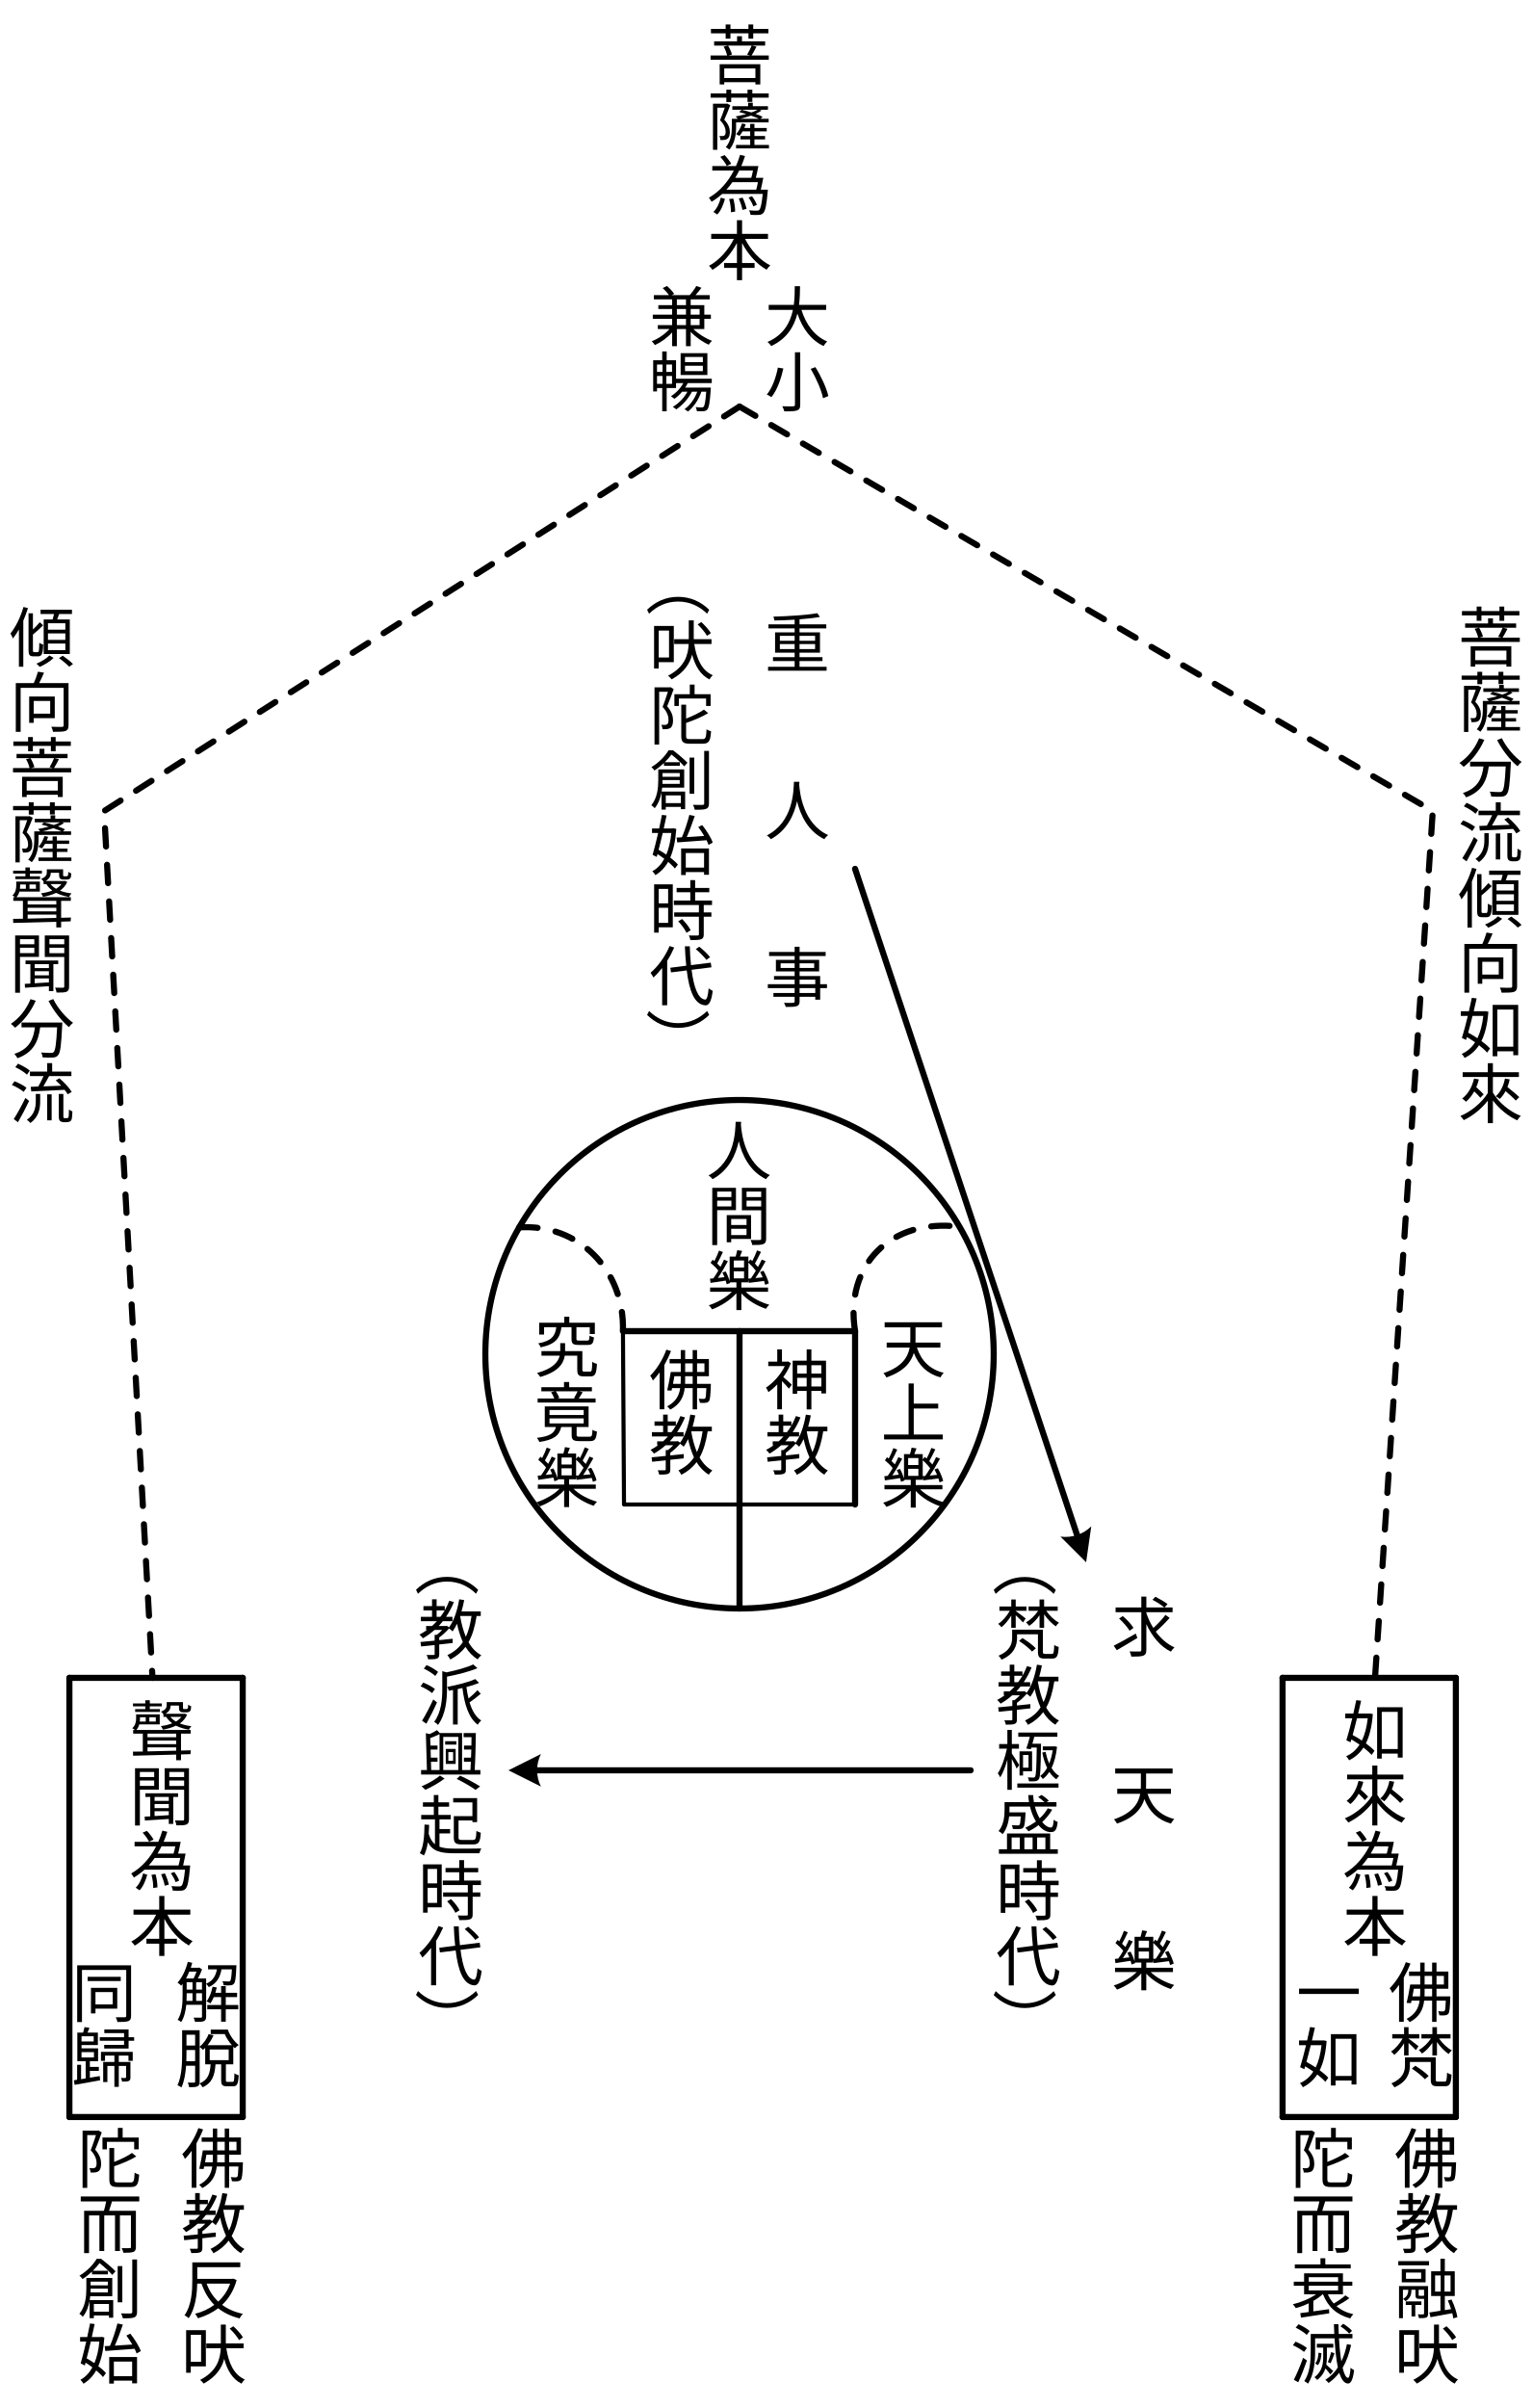
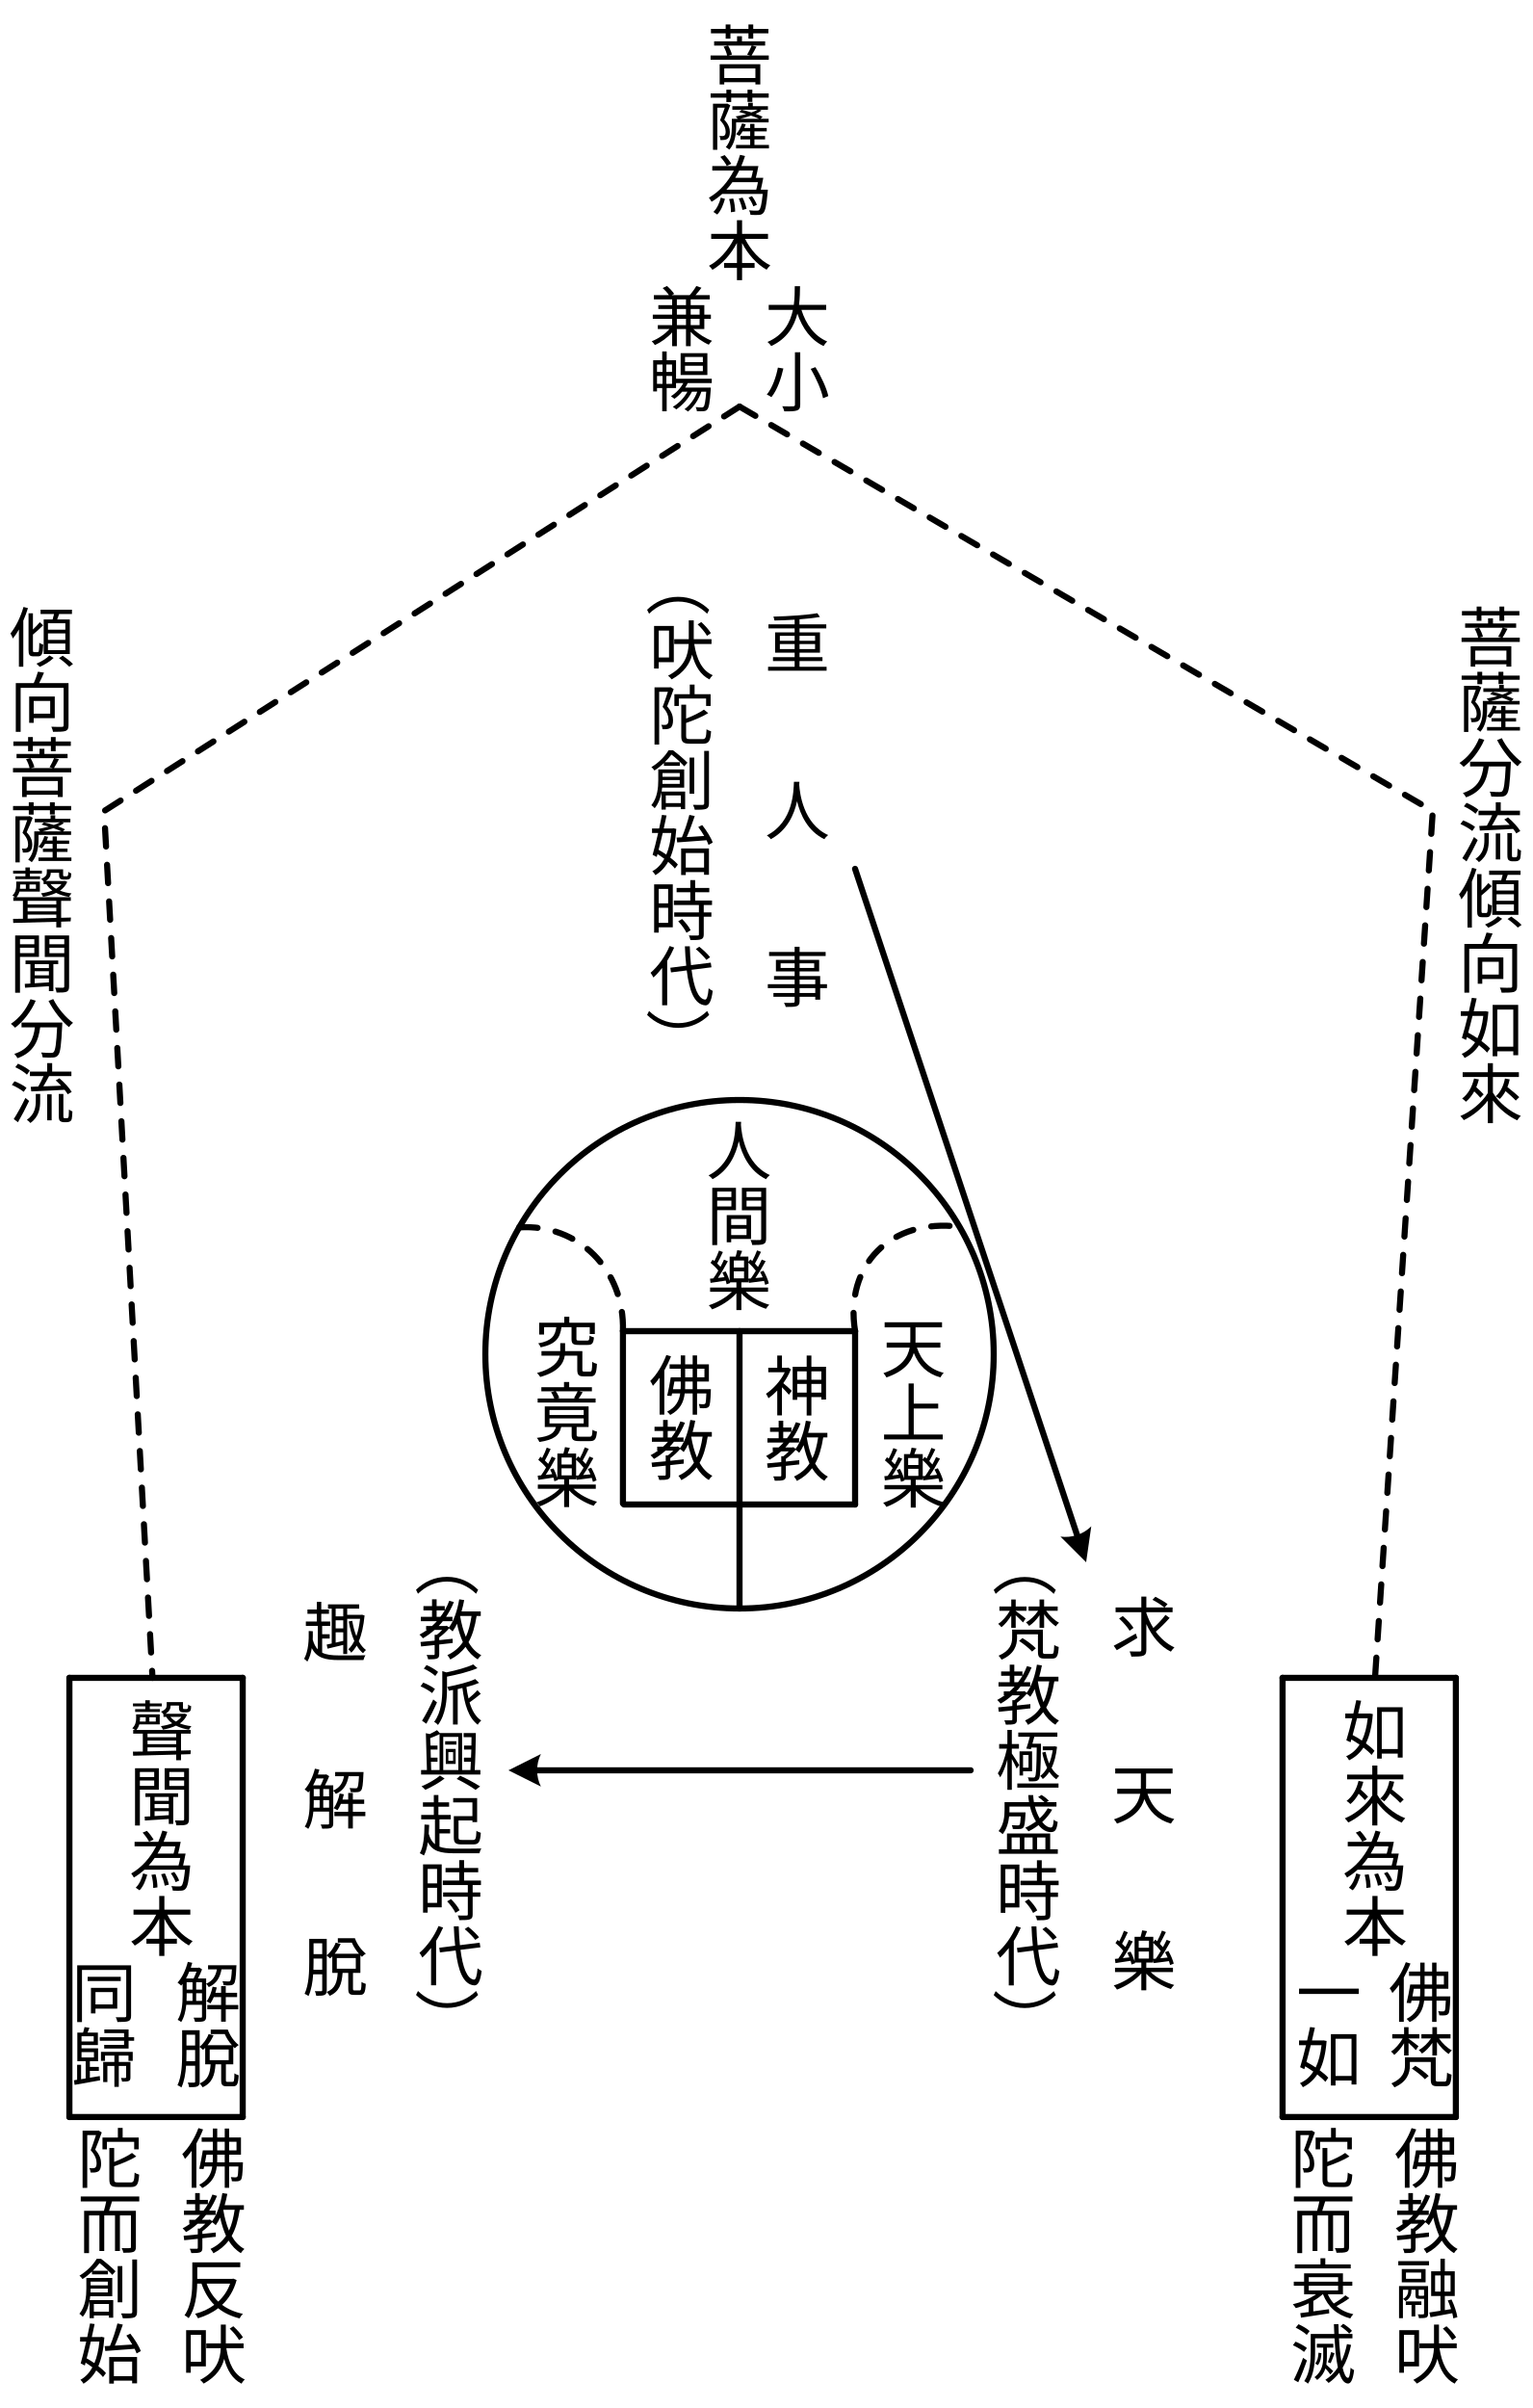
- <svg xmlns="http://www.w3.org/2000/svg" xmlns:xlink="http://www.w3.org/1999/xlink" width="5.222in" height="8.203in" viewBox="0 0 375.986 590.606" xml:space="preserve" color-interpolation-filters="sRGB" class="st12">
+ <svg xmlns="http://www.w3.org/2000/svg" xmlns:xlink="http://www.w3.org/1999/xlink" width="5.222in" height="8.203in" viewBox="0 0 375.986 590.606" xml:space="preserve" color-interpolation-filters="sRGB" class="st11">
  <style type="text/css">
	
		.st1 {fill:none;stroke:#000000;stroke-linecap:round;stroke-linejoin:round;stroke-opacity:0;stroke-width:1}
		.st2 {fill:#000000;font-family:標楷體;font-size:1.333em}
		.st3 {fill:#000000;font-family:新細明體;font-size:1.333em}
		.st4 {fill:none;stroke:#000000;stroke-linecap:round;stroke-linejoin:round;stroke-opacity:0;stroke-width:0.75}
		.st5 {fill:none;stroke:#000000;stroke-linecap:round;stroke-linejoin:round;stroke-width:1.5}
		.st6 {stroke:#000000;stroke-linecap:round;stroke-linejoin:round;stroke-width:1.5}
- 		.st7 {stroke:#000000;stroke-linecap:round;stroke-linejoin:round;stroke-width:1}
- 		.st8 {stroke:#000000;stroke-dasharray:4.5,4.5;stroke-linecap:round;stroke-linejoin:round;stroke-width:1.5}
- 		.st9 {marker-end:url(#mrkr5-129);stroke:#000000;stroke-linecap:round;stroke-linejoin:round;stroke-width:1.5}
- 		.st10 {fill:#000000;fill-opacity:1;stroke:#000000;stroke-opacity:1;stroke-width:0.373}
- 		.st11 {marker-start:url(#mrkr5-135);stroke:#000000;stroke-linecap:round;stroke-linejoin:round;stroke-width:1.5}
- 		.st12 {fill:none;fill-rule:evenodd;font-size:12px;overflow:visible;stroke-linecap:square;stroke-miterlimit:3}
+ 		.st7 {stroke:#000000;stroke-dasharray:4.5,4.5;stroke-linecap:round;stroke-linejoin:round;stroke-width:1.5}
+ 		.st8 {marker-end:url(#mrkr5-123);stroke:#000000;stroke-linecap:round;stroke-linejoin:round;stroke-width:1.5}
+ 		.st9 {fill:#000000;fill-opacity:1;stroke:#000000;stroke-opacity:1;stroke-width:0.373}
+ 		.st10 {marker-start:url(#mrkr5-129);stroke:#000000;stroke-linecap:round;stroke-linejoin:round;stroke-width:1.5}
+ 		.st11 {fill:none;fill-rule:evenodd;font-size:12px;overflow:visible;stroke-linecap:square;stroke-miterlimit:3}
	
	</style>
  <defs id="Markers">
    <g id="lend5">
      <path d="M 2 1 L 0 0 L 1.981 -0.993 C 1.672 -0.365 1.673 0.373 1.985 1 " style="stroke:none" />
    </g>
-     <marker id="mrkr5-129" class="st10" refX="-4.69" orient="auto" markerUnits="strokeWidth" overflow="visible">
+     <marker id="mrkr5-123" class="st9" refX="-4.69" orient="auto" markerUnits="strokeWidth" overflow="visible">
      <use xlink:href="#lend5" transform="scale(-2.68,-2.68) " />
    </marker>
-     <marker id="mrkr5-135" class="st10" refX="4.45" orient="auto" markerUnits="strokeWidth" overflow="visible">
+     <marker id="mrkr5-129" class="st9" refX="4.45" orient="auto" markerUnits="strokeWidth" overflow="visible">
      <use xlink:href="#lend5" transform="scale(2.68) " />
    </marker>
  </defs>
  <g>
-     <g id="group54-1" transform="translate(0.375,-0.5)">
+     <g id="group62-1" transform="translate(0.375,-0.5)">
      <g id="shape8-2" transform="translate(171.142,-515.906)">
        <rect x="0" y="516.906" width="19.843" height="73.701" class="st1" />
        <text x="9.92" y="521.76" writing-mode="tb-rl" class="st2">菩薩為本</text>
      </g>
      <g id="shape10-5" transform="translate(185.315,-481.89)">
        <rect x="0" y="545.252" width="19.843" height="45.354" class="st1" />
        <text x="9.92" y="551.93" writing-mode="tb-rl" class="st3">大小</text>
      </g>
      <g id="shape11-8" transform="translate(156.969,-481.89)">
        <rect x="0" y="545.252" width="19.843" height="45.354" class="st1" />
        <text x="9.92" y="551.93" writing-mode="tb-rl" class="st3">兼暢</text>
      </g>
      <g id="shape12-11" transform="translate(156.969,-320.315)">
        <rect x="0" y="449.526" width="19.843" height="141.08" class="st4" />
        <text x="9.92" y="456.07" writing-mode="tb-rl" class="st3">（吠陀創始時代）</text>
      </g>
      <g id="shape13-14" transform="translate(185.315,-320.967)">
        <rect x="0" y="449.526" width="19.843" height="141.08" class="st4" />
        <text x="9.92" y="471.13" writing-mode="tb-rl" class="st3">重      人      事</text>
      </g>
      <g id="shape14-17" transform="translate(355.394,-308.063)">
        <rect x="0" y="450.795" width="19.843" height="139.811" class="st4" />
        <text x="9.92" y="456.7" writing-mode="tb-rl" class="st2">菩薩分流傾向如來</text>
      </g>
      <g id="shape15-20" transform="translate(1.59872E-14,-308.063)">
        <rect x="0" y="450.795" width="19.843" height="139.811" class="st4" />
        <text x="9.92" y="456.7" writing-mode="tb-rl" class="st2">傾向菩薩聲聞分流</text>
      </g>
      <g id="shape16-23" transform="translate(118.701,-195.591)">
        <ellipse cx="62.362" cy="528.244" rx="62.362" ry="62.362" class="st5" />
      </g>
      <g id="shape17-25" transform="translate(171.014,-263.622)">
        <rect x="0" y="533.658" width="19.843" height="56.948" class="st1" />
        <text x="9.92" y="538.13" writing-mode="tb-rl" class="st3">人間樂</text>
      </g>
-       <g id="shape19-28" transform="translate(156.969,-221.102)">
-         <rect x="0" y="545.252" width="19.843" height="45.354" class="st1" />
-         <text x="9.92" y="551.93" writing-mode="tb-rl" class="st3">佛教</text>
+       <g id="shape19-28" transform="translate(156.969,-221.936)">
+         <rect x="0" y="549.532" width="19.843" height="41.074" class="st1" />
+         <text x="9.92" y="554.07" writing-mode="tb-rl" class="st3">佛教</text>
      </g>
-       <g id="shape20-31" transform="translate(185.315,-221.102)">
-         <rect x="0" y="545.252" width="19.843" height="45.354" class="st1" />
-         <text x="9.92" y="551.93" writing-mode="tb-rl" class="st3">神教</text>
+       <g id="shape20-31" transform="translate(185.315,-221.603)">
+         <rect x="0" y="549.249" width="19.843" height="41.358" class="st1" />
+         <text x="9.92" y="553.93" writing-mode="tb-rl" class="st3">神教</text>
      </g>
-       <g id="shape21-34" transform="translate(152.461,-221.102)">
-         <path d="M0 548.09 L56.95 548.09 L56.95 590.61" class="st6" />
-       </g>
-       <g id="shape22-37" transform="translate(771.669,326.984) rotate(90)">
+       <g id="shape22-34" transform="translate(771.669,326.984) rotate(90)">
        <path d="M0 590.61 L68.03 590.61" class="st6" />
      </g>
-       <g id="shape23-40" transform="translate(152.461,-221.102)">
-         <path d="M0 548.09 L0.26 590.61 L56.95 590.61" class="st7" />
-       </g>
-       <g id="shape24-43" transform="translate(213.789,-215.178)">
+       <g id="shape24-37" transform="translate(213.789,-215.178)">
        <rect x="0" y="533.658" width="19.843" height="56.948" class="st1" />
        <text x="9.92" y="538.13" writing-mode="tb-rl" class="st3">天上樂</text>
      </g>
-       <g id="shape25-46" transform="translate(128.75,-215.306)">
+       <g id="shape25-40" transform="translate(128.75,-215.306)">
        <rect x="0" y="533.658" width="19.843" height="56.948" class="st1" />
        <text x="9.92" y="538.13" writing-mode="tb-rl" class="st3">究竟樂</text>
      </g>
-       <g id="shape27-49" transform="translate(544.639,-116.082) rotate(45)">
-         <path d="M-0 590.61 A28.069 25.372 79.86 0 1 35.98 590.61" class="st8" />
+       <g id="shape27-43" transform="translate(544.639,-116.082) rotate(45)">
+         <path d="M-0 590.61 A28.069 25.372 79.86 0 1 35.98 590.61" class="st7" />
      </g>
-       <g id="shape26-52" transform="translate(-208.212,-90.6375) rotate(-45)">
-         <path d="M-0 590.61 A34.244 25.586 86.59 0 1 36.21 590.61" class="st8" />
+       <g id="shape26-46" transform="translate(-208.212,-90.6375) rotate(-45)">
+         <path d="M-0 590.61 A34.244 25.586 86.59 0 1 36.21 590.61" class="st7" />
      </g>
-       <g id="shape28-55" transform="translate(100.276,-79.3701)">
+       <g id="shape28-49" transform="translate(100.276,-79.3701)">
        <rect x="0" y="448.396" width="19.843" height="142.211" class="st4" />
        <text x="9.92" y="455.5" writing-mode="tb-rl" class="st3">（教派興起時代）</text>
      </g>
-       <g id="shape29-58" transform="translate(242.008,-79.7869)">
+       <g id="shape29-52" transform="translate(242.008,-79.7869)">
        <rect x="0" y="449.291" width="19.843" height="141.315" class="st4" />
        <text x="9.92" y="455.95" writing-mode="tb-rl" class="st3">（梵教極盛時代）</text>
      </g>
-       <g id="shape30-61" transform="translate(270.354,-79.5785)">
+       <g id="shape30-55" transform="translate(270.354,-79.5785)">
        <rect x="0" y="449.291" width="19.843" height="141.315" class="st4" />
        <text x="9.92" y="471.01" writing-mode="tb-rl" class="st3">求      天      樂</text>
      </g>
-       <g id="shape31-64" transform="translate(327.047,-104.882)">
+       <g id="shape31-58" transform="translate(327.047,-104.882)">
        <rect x="0" y="516.906" width="19.843" height="73.701" class="st1" />
        <text x="9.92" y="521.76" writing-mode="tb-rl" class="st2">如來為本</text>
      </g>
-       <g id="shape32-67" transform="translate(29.4094,-104.882)">
+       <g id="shape32-61" transform="translate(29.4094,-104.882)">
        <rect x="0" y="516.906" width="19.843" height="73.701" class="st1" />
        <text x="9.92" y="521.76" writing-mode="tb-rl" class="st2">聲聞為本</text>
      </g>
-       <g id="shape33-70" transform="translate(338.386,-70.8661)">
+       <g id="shape33-64" transform="translate(338.386,-70.8661)">
        <rect x="0" y="545.252" width="19.843" height="45.354" class="st1" />
        <text x="9.92" y="551.93" writing-mode="tb-rl" class="st2">佛梵</text>
      </g>
-       <g id="shape34-73" transform="translate(40.748,-70.8661)">
+       <g id="shape34-67" transform="translate(40.748,-70.8661)">
        <rect x="0" y="545.252" width="19.843" height="45.354" class="st1" />
        <text x="9.92" y="551.93" writing-mode="tb-rl" class="st2">解脫</text>
      </g>
-       <g id="shape35-76" transform="translate(315.709,-70.8661)">
+       <g id="shape35-70" transform="translate(315.709,-70.8661)">
        <rect x="0" y="545.252" width="19.843" height="45.354" class="st1" />
        <text x="9.92" y="551.93" writing-mode="tb-rl" class="st2">一如</text>
      </g>
-       <g id="shape36-79" transform="translate(15.2362,-70.8661)">
+       <g id="shape36-73" transform="translate(15.2362,-70.8661)">
        <rect x="0" y="545.252" width="19.843" height="45.354" class="st1" />
        <text x="9.92" y="551.93" writing-mode="tb-rl" class="st2">同歸</text>
      </g>
-       <g id="shape37-82" transform="translate(314.291,-178.583)">
+       <g id="shape37-76" transform="translate(314.291,-178.583)">
        <path d="M0 590.61 L42.52 590.61" class="st6" />
      </g>
-       <g id="shape38-85" transform="translate(947.417,412.024) rotate(90)">
+       <g id="shape38-79" transform="translate(947.417,412.024) rotate(90)">
        <path d="M0 590.61 L107.72 590.61" class="st6" />
      </g>
-       <g id="shape39-88" transform="translate(314.291,-70.8661)">
+       <g id="shape39-82" transform="translate(314.291,-70.8661)">
        <path d="M0 590.61 L42.52 590.61" class="st6" />
      </g>
-       <g id="shape40-91" transform="translate(904.898,412.024) rotate(90)">
+       <g id="shape40-85" transform="translate(904.898,412.024) rotate(90)">
        <path d="M0 590.61 L107.72 590.61" class="st6" />
      </g>
-       <g id="shape41-94" transform="translate(16.6535,-70.8661)">
+       <g id="shape41-88" transform="translate(16.6535,-70.8661)">
        <path d="M0 590.61 L42.52 590.61" class="st6" />
      </g>
-       <g id="shape42-97" transform="translate(16.6535,-178.583)">
+       <g id="shape42-91" transform="translate(16.6535,-178.583)">
        <path d="M0 590.61 L42.52 590.61" class="st6" />
      </g>
-       <g id="shape43-100" transform="translate(649.78,412.024) rotate(90)">
+       <g id="shape43-94" transform="translate(649.78,412.024) rotate(90)">
        <path d="M0 590.61 L107.72 590.61" class="st6" />
      </g>
-       <g id="shape44-103" transform="translate(607.26,412.024) rotate(90)">
+       <g id="shape44-97" transform="translate(607.26,412.024) rotate(90)">
        <path d="M0 590.61 L107.72 590.61" class="st6" />
      </g>
-       <g id="shape45-106" transform="translate(339.803,0)">
+       <g id="shape45-100" transform="translate(339.803,0)">
        <rect x="0" y="516.906" width="19.843" height="73.701" class="st1" />
        <text x="9.92" y="521.76" writing-mode="tb-rl" class="st3">佛教融吠</text>
      </g>
-       <g id="shape46-109" transform="translate(314.291,-4.54747E-13)">
+       <g id="shape46-103" transform="translate(314.291,-4.54747E-13)">
        <rect x="0" y="516.906" width="19.843" height="73.701" class="st1" />
        <text x="9.92" y="521.76" writing-mode="tb-rl" class="st3">陀而衰滅</text>
      </g>
-       <g id="shape47-112" transform="translate(16.6535,-4.54747E-13)">
+       <g id="shape47-106" transform="translate(16.6535,-4.54747E-13)">
        <rect x="0" y="516.906" width="19.843" height="73.701" class="st1" />
        <text x="9.92" y="521.76" writing-mode="tb-rl" class="st3">陀而創始</text>
      </g>
-       <g id="shape48-115" transform="translate(42.1654,-4.54747E-13)">
+       <g id="shape48-109" transform="translate(42.1654,-4.54747E-13)">
        <rect x="0" y="516.906" width="19.843" height="73.701" class="st1" />
        <text x="9.92" y="521.76" writing-mode="tb-rl" class="st3">佛教反吠</text>
      </g>
-       <g id="shape49-118" transform="translate(181.063,-178.583)">
-         <path d="M0 278.8 L170.08 378.01 L155.91 590.61" class="st8" />
+       <g id="shape49-112" transform="translate(181.063,-178.583)">
+         <path d="M0 278.8 L170.08 378.01 L155.91 590.61" class="st7" />
      </g>
-       <g id="shape51-121" transform="translate(25.1575,-178.583)">
-         <path d="M155.91 278.8 L0 378.01 L11.88 590.61" class="st8" />
+       <g id="shape51-115" transform="translate(25.1575,-178.583)">
+         <path d="M155.91 278.8 L0 378.01 L11.88 590.61" class="st7" />
      </g>
-       <g id="shape52-124" transform="translate(769.708,26.8323) rotate(71.5651)">
-         <path d="M0 590.61 L172.24 590.61" class="st9" />
+       <g id="shape52-118" transform="translate(769.708,26.8323) rotate(71.5651)">
+         <path d="M0 590.61 L172.24 590.61" class="st8" />
      </g>
-       <g id="shape53-130" transform="translate(124.37,-155.906)">
-         <path d="M6.67 590.61 L7.03 590.61 L113.39 590.61" class="st11" />
+       <g id="shape53-124" transform="translate(124.37,-155.906)">
+         <path d="M6.67 590.61 L7.03 590.61 L113.39 590.61" class="st10" />
+       </g>
+       <g id="shape54-130" transform="translate(152.461,-263.622)">
+         <path d="M0 590.61 L56.95 590.61" class="st6" />
+       </g>
+       <g id="shape55-133" transform="translate(-381.197,369.504) rotate(-90)">
+         <path d="M0 590.61 L42.52 590.61" class="st6" />
+       </g>
+       <g id="shape56-136" transform="translate(209.409,960.11) rotate(180)">
+         <path d="M0 590.61 L56.69 590.61" class="st6" />
+       </g>
+       <g id="shape57-139" transform="translate(743.068,326.984) rotate(90)">
+         <path d="M0 590.61 L42.26 590.61" class="st6" />
+       </g>
+       <g id="shape59-142" transform="translate(71.9291,-78.2813)">
+         <rect x="0" y="449.291" width="19.843" height="141.315" class="st4" />
+         <text x="9.92" y="471.01" writing-mode="tb-rl" class="st3">趣      解      脫</text>
      </g>
    </g>
  </g>
</svg>
